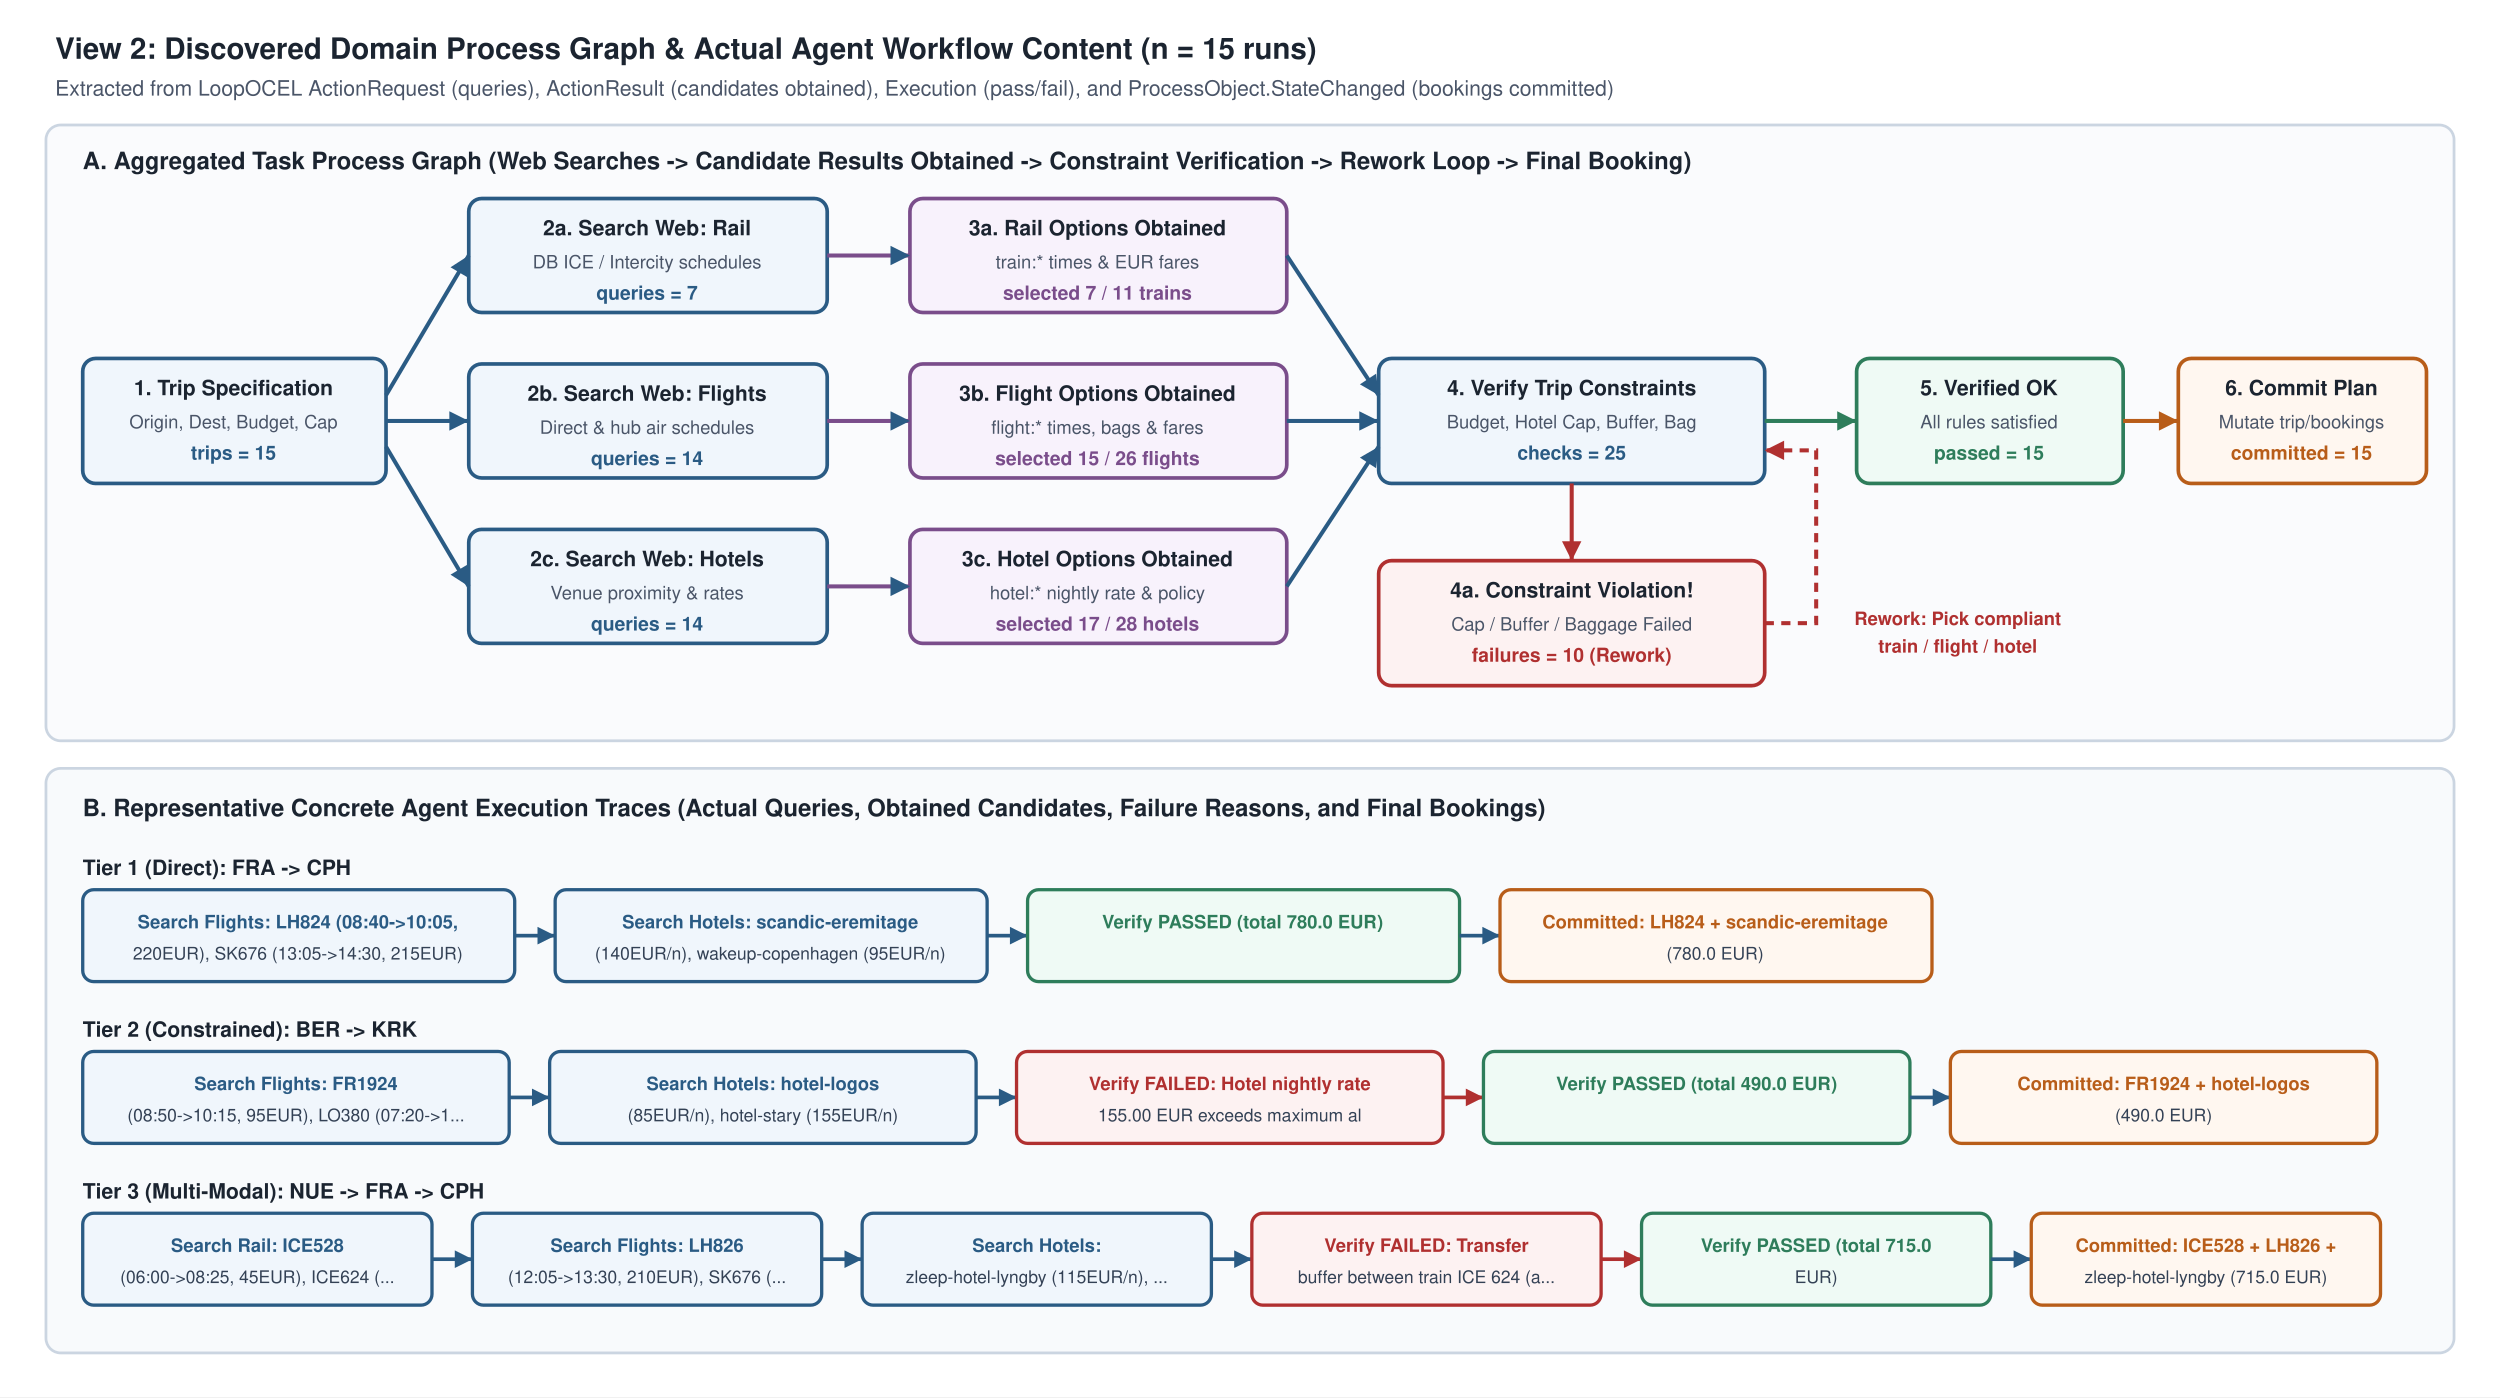
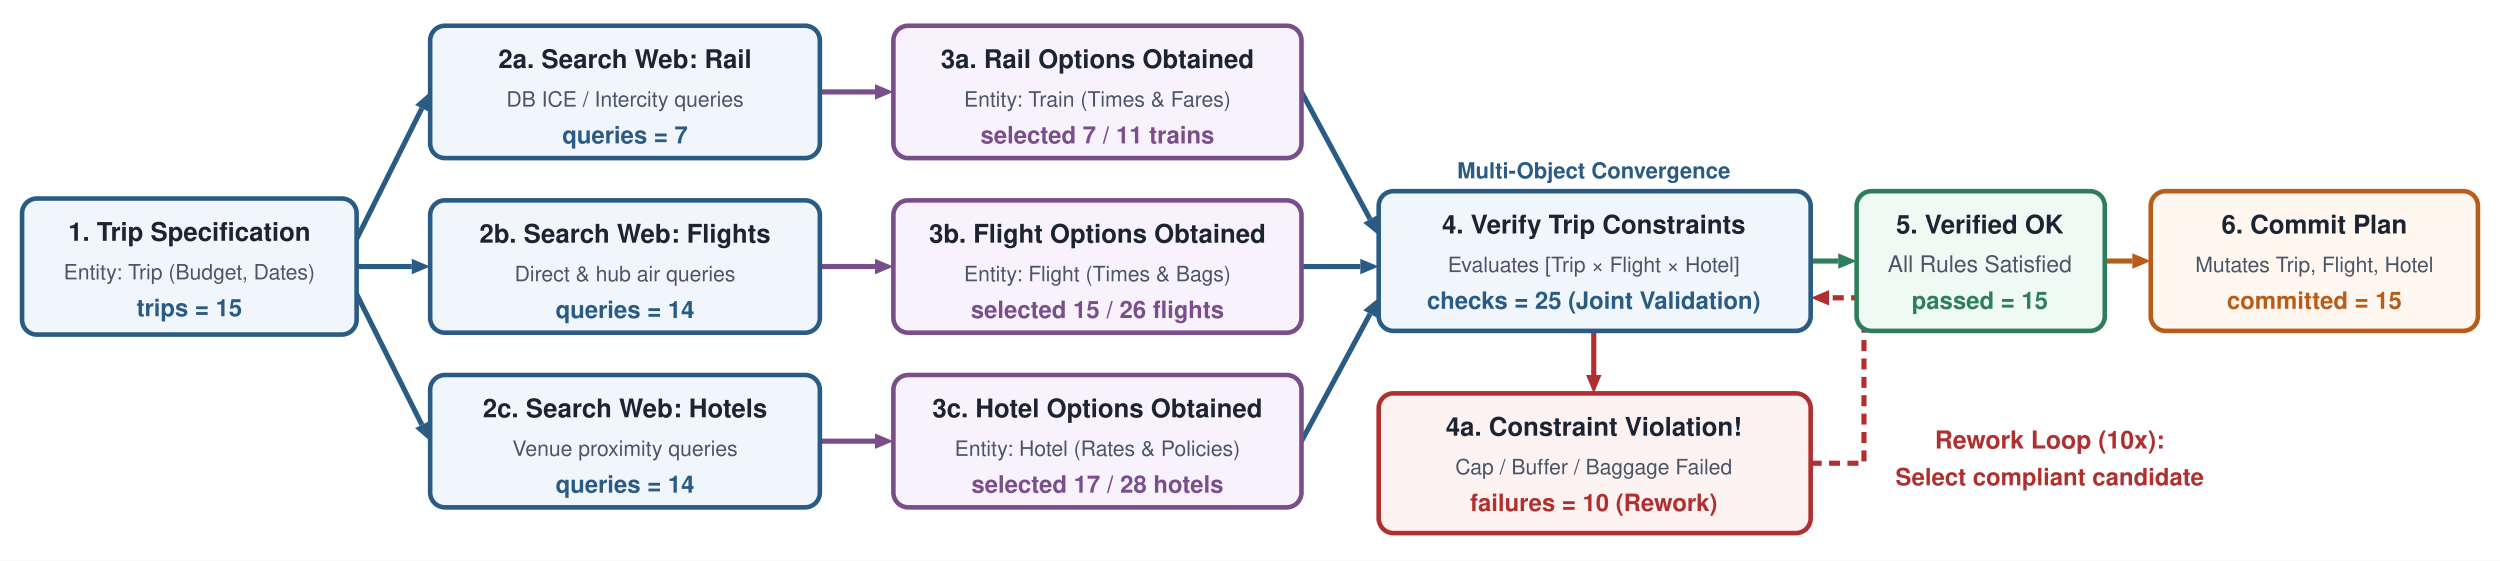
- <svg xmlns="http://www.w3.org/2000/svg" viewBox="0 0 1360 760" width="1360" height="760">
-   <defs>
-     <marker id="arr-blue" viewBox="0 0 10 10" refX="8" refY="5" markerWidth="6" markerHeight="6" orient="auto-start-reverse">
-       <path d="M 0 1 L 8 5 L 0 9 z" fill="#2A5B84" />
-     </marker>
-     <marker id="arr-green" viewBox="0 0 10 10" refX="8" refY="5" markerWidth="6" markerHeight="6" orient="auto-start-reverse">
-       <path d="M 0 1 L 8 5 L 0 9 z" fill="#2E7D5B" />
-     </marker>
-     <marker id="arr-red" viewBox="0 0 10 10" refX="8" refY="5" markerWidth="6" markerHeight="6" orient="auto-start-reverse">
-       <path d="M 0 1 L 8 5 L 0 9 z" fill="#B03030" />
-     </marker>
-     <marker id="arr-orange" viewBox="0 0 10 10" refX="8" refY="5" markerWidth="6" markerHeight="6" orient="auto-start-reverse">
-       <path d="M 0 1 L 8 5 L 0 9 z" fill="#B85D19" />
-     </marker>
-   </defs>
-   <rect x="0" y="0" width="1360" height="760" fill="#FFFFFF" />
-   <text x="30" y="32" font-family="Helvetica, Arial, sans-serif" font-size="16" font-weight="bold" fill="#1B2430">View 2: Discovered Domain Process Graph &amp; Actual Agent Workflow Content (n = 15 runs)</text>
-   <text x="30" y="52" font-family="Helvetica, Arial, sans-serif" font-size="11.5" fill="#4A5568">Extracted from LoopOCEL ActionRequest (queries), ActionResult (candidates obtained), Execution (pass/fail), and ProcessObject.StateChanged (bookings committed)</text>
-   <rect x="25" y="68" width="1310" height="335" rx="8" ry="8" fill="#FAFBFD" stroke="#CBD5E1" stroke-width="1.5" />
-   <text x="45" y="92" font-family="Helvetica, Arial, sans-serif" font-size="13" font-weight="bold" fill="#1B2430">A. Aggregated Task Process Graph (Web Searches -&gt; Candidate Results Obtained -&gt; Constraint Verification -&gt; Rework Loop -&gt; Final Booking)</text>
-   <rect x="45" y="195" width="165" height="68" rx="7" ry="7" fill="#F0F6FC" stroke="#2A5B84" stroke-width="2" />
-   <text x="127" y="215" text-anchor="middle" font-family="Helvetica, Arial, sans-serif" font-size="11.5" font-weight="bold" fill="#1B2430">1. Trip Specification</text>
-   <text x="127" y="233" text-anchor="middle" font-family="Helvetica, Arial, sans-serif" font-size="10" fill="#4A5568">Origin, Dest, Budget, Cap</text>
-   <text x="127" y="250" text-anchor="middle" font-family="Helvetica, Arial, sans-serif" font-size="10.5" font-weight="bold" fill="#2A5B84">trips = 15</text>
-   <rect x="255" y="108" width="195" height="62" rx="7" ry="7" fill="#F0F6FC" stroke="#2A5B84" stroke-width="2" />
-   <text x="352" y="128" text-anchor="middle" font-family="Helvetica, Arial, sans-serif" font-size="11.5" font-weight="bold" fill="#1B2430">2a. Search Web: Rail</text>
-   <text x="352" y="146" text-anchor="middle" font-family="Helvetica, Arial, sans-serif" font-size="10" fill="#4A5568">DB ICE / Intercity schedules</text>
-   <text x="352" y="163" text-anchor="middle" font-family="Helvetica, Arial, sans-serif" font-size="10.5" font-weight="bold" fill="#2A5B84">queries = 7</text>
-   <rect x="255" y="198" width="195" height="62" rx="7" ry="7" fill="#F0F6FC" stroke="#2A5B84" stroke-width="2" />
-   <text x="352" y="218" text-anchor="middle" font-family="Helvetica, Arial, sans-serif" font-size="11.5" font-weight="bold" fill="#1B2430">2b. Search Web: Flights</text>
-   <text x="352" y="236" text-anchor="middle" font-family="Helvetica, Arial, sans-serif" font-size="10" fill="#4A5568">Direct &amp; hub air schedules</text>
-   <text x="352" y="253" text-anchor="middle" font-family="Helvetica, Arial, sans-serif" font-size="10.5" font-weight="bold" fill="#2A5B84">queries = 14</text>
-   <rect x="255" y="288" width="195" height="62" rx="7" ry="7" fill="#F0F6FC" stroke="#2A5B84" stroke-width="2" />
-   <text x="352" y="308" text-anchor="middle" font-family="Helvetica, Arial, sans-serif" font-size="11.5" font-weight="bold" fill="#1B2430">2c. Search Web: Hotels</text>
-   <text x="352" y="326" text-anchor="middle" font-family="Helvetica, Arial, sans-serif" font-size="10" fill="#4A5568">Venue proximity &amp; rates</text>
-   <text x="352" y="343" text-anchor="middle" font-family="Helvetica, Arial, sans-serif" font-size="10.5" font-weight="bold" fill="#2A5B84">queries = 14</text>
-   <rect x="495" y="108" width="205" height="62" rx="7" ry="7" fill="#F8F2FC" stroke="#7A4D8B" stroke-width="2" />
-   <text x="597" y="128" text-anchor="middle" font-family="Helvetica, Arial, sans-serif" font-size="11.5" font-weight="bold" fill="#1B2430">3a. Rail Options Obtained</text>
-   <text x="597" y="146" text-anchor="middle" font-family="Helvetica, Arial, sans-serif" font-size="10" fill="#4A5568">train:* times &amp; EUR fares</text>
-   <text x="597" y="163" text-anchor="middle" font-family="Helvetica, Arial, sans-serif" font-size="10.5" font-weight="bold" fill="#7A4D8B">selected 7 / 11 trains</text>
-   <rect x="495" y="198" width="205" height="62" rx="7" ry="7" fill="#F8F2FC" stroke="#7A4D8B" stroke-width="2" />
-   <text x="597" y="218" text-anchor="middle" font-family="Helvetica, Arial, sans-serif" font-size="11.5" font-weight="bold" fill="#1B2430">3b. Flight Options Obtained</text>
-   <text x="597" y="236" text-anchor="middle" font-family="Helvetica, Arial, sans-serif" font-size="10" fill="#4A5568">flight:* times, bags &amp; fares</text>
-   <text x="597" y="253" text-anchor="middle" font-family="Helvetica, Arial, sans-serif" font-size="10.5" font-weight="bold" fill="#7A4D8B">selected 15 / 26 flights</text>
-   <rect x="495" y="288" width="205" height="62" rx="7" ry="7" fill="#F8F2FC" stroke="#7A4D8B" stroke-width="2" />
-   <text x="597" y="308" text-anchor="middle" font-family="Helvetica, Arial, sans-serif" font-size="11.5" font-weight="bold" fill="#1B2430">3c. Hotel Options Obtained</text>
-   <text x="597" y="326" text-anchor="middle" font-family="Helvetica, Arial, sans-serif" font-size="10" fill="#4A5568">hotel:* nightly rate &amp; policy</text>
-   <text x="597" y="343" text-anchor="middle" font-family="Helvetica, Arial, sans-serif" font-size="10.5" font-weight="bold" fill="#7A4D8B">selected 17 / 28 hotels</text>
-   <rect x="750" y="195" width="210" height="68" rx="7" ry="7" fill="#F0F6FC" stroke="#2A5B84" stroke-width="2" />
-   <text x="855" y="215" text-anchor="middle" font-family="Helvetica, Arial, sans-serif" font-size="11.5" font-weight="bold" fill="#1B2430">4. Verify Trip Constraints</text>
-   <text x="855" y="233" text-anchor="middle" font-family="Helvetica, Arial, sans-serif" font-size="10" fill="#4A5568">Budget, Hotel Cap, Buffer, Bag</text>
-   <text x="855" y="250" text-anchor="middle" font-family="Helvetica, Arial, sans-serif" font-size="10.5" font-weight="bold" fill="#2A5B84">checks = 25</text>
-   <rect x="750" y="305" width="210" height="68" rx="7" ry="7" fill="#FDF2F2" stroke="#B03030" stroke-width="2" />
-   <text x="855" y="325" text-anchor="middle" font-family="Helvetica, Arial, sans-serif" font-size="11.5" font-weight="bold" fill="#1B2430">4a. Constraint Violation!</text>
-   <text x="855" y="343" text-anchor="middle" font-family="Helvetica, Arial, sans-serif" font-size="10" fill="#4A5568">Cap / Buffer / Baggage Failed</text>
-   <text x="855" y="360" text-anchor="middle" font-family="Helvetica, Arial, sans-serif" font-size="10.5" font-weight="bold" fill="#B03030">failures = 10 (Rework)</text>
-   <rect x="1010" y="195" width="145" height="68" rx="7" ry="7" fill="#EFFAF5" stroke="#2E7D5B" stroke-width="2" />
-   <text x="1082" y="215" text-anchor="middle" font-family="Helvetica, Arial, sans-serif" font-size="11.5" font-weight="bold" fill="#1B2430">5. Verified OK</text>
-   <text x="1082" y="233" text-anchor="middle" font-family="Helvetica, Arial, sans-serif" font-size="10" fill="#4A5568">All rules satisfied</text>
-   <text x="1082" y="250" text-anchor="middle" font-family="Helvetica, Arial, sans-serif" font-size="10.5" font-weight="bold" fill="#2E7D5B">passed = 15</text>
-   <rect x="1185" y="195" width="135" height="68" rx="7" ry="7" fill="#FFF7F0" stroke="#B85D19" stroke-width="2" />
-   <text x="1252" y="215" text-anchor="middle" font-family="Helvetica, Arial, sans-serif" font-size="11.5" font-weight="bold" fill="#1B2430">6. Commit Plan</text>
-   <text x="1252" y="233" text-anchor="middle" font-family="Helvetica, Arial, sans-serif" font-size="10" fill="#4A5568">Mutate trip/bookings</text>
-   <text x="1252" y="250" text-anchor="middle" font-family="Helvetica, Arial, sans-serif" font-size="10.5" font-weight="bold" fill="#B85D19">committed = 15</text>
-   <line x1="210" y1="215" x2="255" y2="139" stroke="#2A5B84" stroke-width="2.2" marker-end="url(#arr-blue)" />
-   <line x1="210" y1="229" x2="255" y2="229" stroke="#2A5B84" stroke-width="2.2" marker-end="url(#arr-blue)" />
-   <line x1="210" y1="243" x2="255" y2="319" stroke="#2A5B84" stroke-width="2.2" marker-end="url(#arr-blue)" />
-   <line x1="450" y1="139" x2="495" y2="139" stroke="#7A4D8B" stroke-width="2.2" marker-end="url(#arr-blue)" />
-   <line x1="450" y1="229" x2="495" y2="229" stroke="#7A4D8B" stroke-width="2.2" marker-end="url(#arr-blue)" />
-   <line x1="450" y1="319" x2="495" y2="319" stroke="#7A4D8B" stroke-width="2.2" marker-end="url(#arr-blue)" />
-   <line x1="700" y1="139" x2="750" y2="215" stroke="#2A5B84" stroke-width="2.2" marker-end="url(#arr-blue)" />
-   <line x1="700" y1="229" x2="750" y2="229" stroke="#2A5B84" stroke-width="2.2" marker-end="url(#arr-blue)" />
-   <line x1="700" y1="319" x2="750" y2="243" stroke="#2A5B84" stroke-width="2.2" marker-end="url(#arr-blue)" />
-   <line x1="855" y1="263" x2="855" y2="305" stroke="#B03030" stroke-width="2.2" marker-end="url(#arr-red)" />
-   <line x1="960" y1="229" x2="1010" y2="229" stroke="#2E7D5B" stroke-width="2.2" marker-end="url(#arr-green)" />
-   <line x1="1155" y1="229" x2="1185" y2="229" stroke="#B85D19" stroke-width="2.2" marker-end="url(#arr-orange)" />
-   <path d="M 960 339 L 988 339 L 988 245 L 960 245" fill="none" stroke="#B03030" stroke-width="2.2" stroke-dasharray="5,4" marker-end="url(#arr-red)" />
-   <text x="1065" y="340" text-anchor="middle" font-family="Helvetica, Arial, sans-serif" font-size="10" font-weight="bold" fill="#B03030">Rework: Pick compliant</text>
-   <text x="1065" y="355" text-anchor="middle" font-family="Helvetica, Arial, sans-serif" font-size="10" font-weight="bold" fill="#B03030">train / flight / hotel</text>
-   <rect x="25" y="418" width="1310" height="318" rx="8" ry="8" fill="#F8FAFC" stroke="#CBD5E1" stroke-width="1.5" />
-   <text x="45" y="444" font-family="Helvetica, Arial, sans-serif" font-size="13" font-weight="bold" fill="#1B2430">B. Representative Concrete Agent Execution Traces (Actual Queries, Obtained Candidates, Failure Reasons, and Final Bookings)</text>
-   <text x="45" y="476" font-family="Helvetica, Arial, sans-serif" font-size="11.5" font-weight="bold" fill="#1B2430">Tier 1 (Direct): FRA -&gt; CPH</text>
-   <rect x="45" y="484" width="235" height="50" rx="6" ry="6" fill="#F0F6FC" stroke="#2A5B84" stroke-width="1.8" />
-   <text x="162" y="505" text-anchor="middle" font-family="Helvetica, Arial, sans-serif" font-size="10" font-weight="bold" fill="#2A5B84">Search Flights: LH824 (08:40-&gt;10:05,</text>
-   <text x="162" y="522" text-anchor="middle" font-family="Helvetica, Arial, sans-serif" font-size="9.5" fill="#334155">220EUR), SK676 (13:05-&gt;14:30, 215EUR)</text>
-   <line x1="280" y1="509" x2="302" y2="509" stroke="#2A5B84" stroke-width="2" marker-end="url(#arr-blue)" />
-   <rect x="302" y="484" width="235" height="50" rx="6" ry="6" fill="#F0F6FC" stroke="#2A5B84" stroke-width="1.8" />
-   <text x="419" y="505" text-anchor="middle" font-family="Helvetica, Arial, sans-serif" font-size="10" font-weight="bold" fill="#2A5B84">Search Hotels: scandic-eremitage</text>
-   <text x="419" y="522" text-anchor="middle" font-family="Helvetica, Arial, sans-serif" font-size="9.5" fill="#334155">(140EUR/n), wakeup-copenhagen (95EUR/n)</text>
-   <line x1="537" y1="509" x2="559" y2="509" stroke="#2A5B84" stroke-width="2" marker-end="url(#arr-blue)" />
-   <rect x="559" y="484" width="235" height="50" rx="6" ry="6" fill="#EFFAF5" stroke="#2E7D5B" stroke-width="1.8" />
-   <text x="676" y="505" text-anchor="middle" font-family="Helvetica, Arial, sans-serif" font-size="10" font-weight="bold" fill="#2E7D5B">Verify PASSED (total 780.0 EUR)</text>
-   <line x1="794" y1="509" x2="816" y2="509" stroke="#2A5B84" stroke-width="2" marker-end="url(#arr-blue)" />
-   <rect x="816" y="484" width="235" height="50" rx="6" ry="6" fill="#FFF7F0" stroke="#B85D19" stroke-width="1.8" />
-   <text x="933" y="505" text-anchor="middle" font-family="Helvetica, Arial, sans-serif" font-size="10" font-weight="bold" fill="#B85D19">Committed: LH824 + scandic-eremitage</text>
-   <text x="933" y="522" text-anchor="middle" font-family="Helvetica, Arial, sans-serif" font-size="9.5" fill="#334155">(780.0 EUR)</text>
-   <text x="45" y="564" font-family="Helvetica, Arial, sans-serif" font-size="11.5" font-weight="bold" fill="#1B2430">Tier 2 (Constrained): BER -&gt; KRK</text>
-   <rect x="45" y="572" width="232" height="50" rx="6" ry="6" fill="#F0F6FC" stroke="#2A5B84" stroke-width="1.8" />
-   <text x="161" y="593" text-anchor="middle" font-family="Helvetica, Arial, sans-serif" font-size="10" font-weight="bold" fill="#2A5B84">Search Flights: FR1924</text>
-   <text x="161" y="610" text-anchor="middle" font-family="Helvetica, Arial, sans-serif" font-size="9.5" fill="#334155">(08:50-&gt;10:15, 95EUR), LO380 (07:20-&gt;1...</text>
-   <line x1="277" y1="597" x2="299" y2="597" stroke="#2A5B84" stroke-width="2" marker-end="url(#arr-blue)" />
-   <rect x="299" y="572" width="232" height="50" rx="6" ry="6" fill="#F0F6FC" stroke="#2A5B84" stroke-width="1.8" />
-   <text x="415" y="593" text-anchor="middle" font-family="Helvetica, Arial, sans-serif" font-size="10" font-weight="bold" fill="#2A5B84">Search Hotels: hotel-logos</text>
-   <text x="415" y="610" text-anchor="middle" font-family="Helvetica, Arial, sans-serif" font-size="9.5" fill="#334155">(85EUR/n), hotel-stary (155EUR/n)</text>
-   <line x1="531" y1="597" x2="553" y2="597" stroke="#2A5B84" stroke-width="2" marker-end="url(#arr-blue)" />
-   <rect x="553" y="572" width="232" height="50" rx="6" ry="6" fill="#FDF2F2" stroke="#B03030" stroke-width="1.8" />
-   <text x="669" y="593" text-anchor="middle" font-family="Helvetica, Arial, sans-serif" font-size="10" font-weight="bold" fill="#B03030">Verify FAILED: Hotel nightly rate</text>
-   <text x="669" y="610" text-anchor="middle" font-family="Helvetica, Arial, sans-serif" font-size="9.5" fill="#334155">155.00 EUR exceeds maximum al</text>
-   <line x1="785" y1="597" x2="807" y2="597" stroke="#B03030" stroke-width="2" marker-end="url(#arr-red)" />
-   <rect x="807" y="572" width="232" height="50" rx="6" ry="6" fill="#EFFAF5" stroke="#2E7D5B" stroke-width="1.8" />
-   <text x="923" y="593" text-anchor="middle" font-family="Helvetica, Arial, sans-serif" font-size="10" font-weight="bold" fill="#2E7D5B">Verify PASSED (total 490.0 EUR)</text>
-   <line x1="1039" y1="597" x2="1061" y2="597" stroke="#2A5B84" stroke-width="2" marker-end="url(#arr-blue)" />
-   <rect x="1061" y="572" width="232" height="50" rx="6" ry="6" fill="#FFF7F0" stroke="#B85D19" stroke-width="1.8" />
-   <text x="1177" y="593" text-anchor="middle" font-family="Helvetica, Arial, sans-serif" font-size="10" font-weight="bold" fill="#B85D19">Committed: FR1924 + hotel-logos</text>
-   <text x="1177" y="610" text-anchor="middle" font-family="Helvetica, Arial, sans-serif" font-size="9.5" fill="#334155">(490.0 EUR)</text>
-   <text x="45" y="652" font-family="Helvetica, Arial, sans-serif" font-size="11.5" font-weight="bold" fill="#1B2430">Tier 3 (Multi-Modal): NUE -&gt; FRA -&gt; CPH</text>
-   <rect x="45" y="660" width="190" height="50" rx="6" ry="6" fill="#F0F6FC" stroke="#2A5B84" stroke-width="1.8" />
-   <text x="140" y="681" text-anchor="middle" font-family="Helvetica, Arial, sans-serif" font-size="10" font-weight="bold" fill="#2A5B84">Search Rail: ICE528</text>
-   <text x="140" y="698" text-anchor="middle" font-family="Helvetica, Arial, sans-serif" font-size="9.5" fill="#334155">(06:00-&gt;08:25, 45EUR), ICE624 (...</text>
-   <line x1="235" y1="685" x2="257" y2="685" stroke="#2A5B84" stroke-width="2" marker-end="url(#arr-blue)" />
-   <rect x="257" y="660" width="190" height="50" rx="6" ry="6" fill="#F0F6FC" stroke="#2A5B84" stroke-width="1.8" />
-   <text x="352" y="681" text-anchor="middle" font-family="Helvetica, Arial, sans-serif" font-size="10" font-weight="bold" fill="#2A5B84">Search Flights: LH826</text>
-   <text x="352" y="698" text-anchor="middle" font-family="Helvetica, Arial, sans-serif" font-size="9.5" fill="#334155">(12:05-&gt;13:30, 210EUR), SK676 (...</text>
-   <line x1="447" y1="685" x2="469" y2="685" stroke="#2A5B84" stroke-width="2" marker-end="url(#arr-blue)" />
-   <rect x="469" y="660" width="190" height="50" rx="6" ry="6" fill="#F0F6FC" stroke="#2A5B84" stroke-width="1.8" />
-   <text x="564" y="681" text-anchor="middle" font-family="Helvetica, Arial, sans-serif" font-size="10" font-weight="bold" fill="#2A5B84">Search Hotels:</text>
-   <text x="564" y="698" text-anchor="middle" font-family="Helvetica, Arial, sans-serif" font-size="9.5" fill="#334155">zleep-hotel-lyngby (115EUR/n), ...</text>
-   <line x1="659" y1="685" x2="681" y2="685" stroke="#2A5B84" stroke-width="2" marker-end="url(#arr-blue)" />
-   <rect x="681" y="660" width="190" height="50" rx="6" ry="6" fill="#FDF2F2" stroke="#B03030" stroke-width="1.8" />
-   <text x="776" y="681" text-anchor="middle" font-family="Helvetica, Arial, sans-serif" font-size="10" font-weight="bold" fill="#B03030">Verify FAILED: Transfer</text>
-   <text x="776" y="698" text-anchor="middle" font-family="Helvetica, Arial, sans-serif" font-size="9.5" fill="#334155">buffer between train ICE 624 (a...</text>
-   <line x1="871" y1="685" x2="893" y2="685" stroke="#B03030" stroke-width="2" marker-end="url(#arr-red)" />
-   <rect x="893" y="660" width="190" height="50" rx="6" ry="6" fill="#EFFAF5" stroke="#2E7D5B" stroke-width="1.8" />
-   <text x="988" y="681" text-anchor="middle" font-family="Helvetica, Arial, sans-serif" font-size="10" font-weight="bold" fill="#2E7D5B">Verify PASSED (total 715.0</text>
-   <text x="988" y="698" text-anchor="middle" font-family="Helvetica, Arial, sans-serif" font-size="9.5" fill="#334155">EUR)</text>
-   <line x1="1083" y1="685" x2="1105" y2="685" stroke="#2A5B84" stroke-width="2" marker-end="url(#arr-blue)" />
-   <rect x="1105" y="660" width="190" height="50" rx="6" ry="6" fill="#FFF7F0" stroke="#B85D19" stroke-width="1.8" />
-   <text x="1200" y="681" text-anchor="middle" font-family="Helvetica, Arial, sans-serif" font-size="10" font-weight="bold" fill="#B85D19">Committed: ICE528 + LH826 +</text>
-   <text x="1200" y="698" text-anchor="middle" font-family="Helvetica, Arial, sans-serif" font-size="9.5" fill="#334155">zleep-hotel-lyngby (715.0 EUR)</text>
+ <svg xmlns="http://www.w3.org/2000/svg" viewBox="0 0 1360 305" width="1360" height="305">
+   <rect x="0" y="0" width="1360" height="305" fill="#FFFFFF" />
+   <line x1="194.0" y1="130.0" x2="229.5" y2="58.9" stroke="#2A5B84" stroke-width="2.8" />
+   <polygon points="234.0,50.0 233.3,60.8 225.8,57.1" fill="#2A5B84" />
+   <line x1="194.0" y1="145.0" x2="224.0" y2="145.0" stroke="#2A5B84" stroke-width="2.8" />
+   <polygon points="234.0,145.0 224.0,149.2 224.0,140.8" fill="#2A5B84" />
+   <line x1="194.0" y1="160.0" x2="229.5" y2="231.1" stroke="#2A5B84" stroke-width="2.8" />
+   <polygon points="234.0,240.0 225.8,232.9 233.3,229.2" fill="#2A5B84" />
+   <line x1="446.0" y1="50.0" x2="476.0" y2="50.0" stroke="#7A4D8B" stroke-width="2.8" />
+   <polygon points="486.0,50.0 476.0,54.2 476.0,45.8" fill="#7A4D8B" />
+   <line x1="446.0" y1="145.0" x2="476.0" y2="145.0" stroke="#7A4D8B" stroke-width="2.8" />
+   <polygon points="486.0,145.0 476.0,149.2 476.0,140.8" fill="#7A4D8B" />
+   <line x1="446.0" y1="240.0" x2="476.0" y2="240.0" stroke="#7A4D8B" stroke-width="2.8" />
+   <polygon points="486.0,240.0 476.0,244.2 476.0,235.8" fill="#7A4D8B" />
+   <line x1="708.0" y1="50.0" x2="745.3" y2="119.2" stroke="#2A5B84" stroke-width="2.8" />
+   <polygon points="750.0,128.0 741.6,121.2 749.0,117.2" fill="#2A5B84" />
+   <line x1="708.0" y1="145.0" x2="740.0" y2="145.0" stroke="#2A5B84" stroke-width="2.8" />
+   <polygon points="750.0,145.0 740.0,149.2 740.0,140.8" fill="#2A5B84" />
+   <line x1="708.0" y1="240.0" x2="745.3" y2="170.8" stroke="#2A5B84" stroke-width="2.8" />
+   <polygon points="750.0,162.0 749.0,172.8 741.6,168.8" fill="#2A5B84" />
+   <line x1="867.0" y1="180.0" x2="867.0" y2="204.0" stroke="#B03030" stroke-width="2.8" />
+   <polygon points="867.0,214.0 862.8,204.0 871.2,204.0" fill="#B03030" />
+   <line x1="985.0" y1="142.0" x2="1000.0" y2="142.0" stroke="#2E7D5B" stroke-width="2.8" />
+   <polygon points="1010.0,142.0 1000.0,146.2 1000.0,137.8" fill="#2E7D5B" />
+   <line x1="1145.0" y1="142.0" x2="1160.0" y2="142.0" stroke="#B85D19" stroke-width="2.8" />
+   <polygon points="1170.0,142.0 1160.0,146.2 1160.0,137.8" fill="#B85D19" />
+   <text x="867" y="97" text-anchor="middle" font-family="Helvetica, Arial, sans-serif" font-size="12" font-weight="bold" fill="#2A5B84">Multi-Object Convergence</text>
+   <path d="M 985.0 252.0 L 1014.0 252.0 L 1014.0 162.0 L 995.0 162.0" fill="none" stroke="#B03030" stroke-width="2.8" stroke-linejoin="round" stroke-dasharray="6,4" />
+   <polygon points="985.0,162.0 995.0,157.8 995.0,166.2" fill="#B03030" />
+   <text x="1115" y="244" text-anchor="middle" font-family="Helvetica, Arial, sans-serif" font-size="13.5" font-weight="bold" fill="#B03030">Rework Loop (10x):</text>
+   <text x="1115" y="264" text-anchor="middle" font-family="Helvetica, Arial, sans-serif" font-size="13" font-weight="bold" fill="#B03030">Select compliant candidate</text>
+   <rect x="12" y="108" width="182" height="74" rx="8" ry="8" fill="#F0F6FC" stroke="#2A5B84" stroke-width="2.5" />
+   <text x="103" y="131" text-anchor="middle" font-family="Helvetica, Arial, sans-serif" font-size="14" font-weight="bold" fill="#1B2430">1. Trip Specification</text>
+   <text x="103" y="152" text-anchor="middle" font-family="Helvetica, Arial, sans-serif" font-size="11.5" fill="#4A5568">Entity: Trip (Budget, Dates)</text>
+   <text x="103" y="172" text-anchor="middle" font-family="Helvetica, Arial, sans-serif" font-size="13" font-weight="bold" fill="#2A5B84">trips = 15</text>
+   <rect x="234" y="14" width="212" height="72" rx="8" ry="8" fill="#F0F6FC" stroke="#2A5B84" stroke-width="2.5" />
+   <text x="340" y="37" text-anchor="middle" font-family="Helvetica, Arial, sans-serif" font-size="14" font-weight="bold" fill="#1B2430">2a. Search Web: Rail</text>
+   <text x="340" y="58" text-anchor="middle" font-family="Helvetica, Arial, sans-serif" font-size="11.5" fill="#4A5568">DB ICE / Intercity queries</text>
+   <text x="340" y="78" text-anchor="middle" font-family="Helvetica, Arial, sans-serif" font-size="13" font-weight="bold" fill="#2A5B84">queries = 7</text>
+   <rect x="234" y="109" width="212" height="72" rx="8" ry="8" fill="#F0F6FC" stroke="#2A5B84" stroke-width="2.5" />
+   <text x="340" y="132" text-anchor="middle" font-family="Helvetica, Arial, sans-serif" font-size="14" font-weight="bold" fill="#1B2430">2b. Search Web: Flights</text>
+   <text x="340" y="153" text-anchor="middle" font-family="Helvetica, Arial, sans-serif" font-size="11.5" fill="#4A5568">Direct &amp; hub air queries</text>
+   <text x="340" y="173" text-anchor="middle" font-family="Helvetica, Arial, sans-serif" font-size="13" font-weight="bold" fill="#2A5B84">queries = 14</text>
+   <rect x="234" y="204" width="212" height="72" rx="8" ry="8" fill="#F0F6FC" stroke="#2A5B84" stroke-width="2.5" />
+   <text x="340" y="227" text-anchor="middle" font-family="Helvetica, Arial, sans-serif" font-size="14" font-weight="bold" fill="#1B2430">2c. Search Web: Hotels</text>
+   <text x="340" y="248" text-anchor="middle" font-family="Helvetica, Arial, sans-serif" font-size="11.5" fill="#4A5568">Venue proximity queries</text>
+   <text x="340" y="268" text-anchor="middle" font-family="Helvetica, Arial, sans-serif" font-size="13" font-weight="bold" fill="#2A5B84">queries = 14</text>
+   <rect x="486" y="14" width="222" height="72" rx="8" ry="8" fill="#F8F2FC" stroke="#7A4D8B" stroke-width="2.5" />
+   <text x="597" y="37" text-anchor="middle" font-family="Helvetica, Arial, sans-serif" font-size="14" font-weight="bold" fill="#1B2430">3a. Rail Options Obtained</text>
+   <text x="597" y="58" text-anchor="middle" font-family="Helvetica, Arial, sans-serif" font-size="11.5" fill="#4A5568">Entity: Train (Times &amp; Fares)</text>
+   <text x="597" y="78" text-anchor="middle" font-family="Helvetica, Arial, sans-serif" font-size="13" font-weight="bold" fill="#7A4D8B">selected 7 / 11 trains</text>
+   <rect x="486" y="109" width="222" height="72" rx="8" ry="8" fill="#F8F2FC" stroke="#7A4D8B" stroke-width="2.5" />
+   <text x="597" y="132" text-anchor="middle" font-family="Helvetica, Arial, sans-serif" font-size="14" font-weight="bold" fill="#1B2430">3b. Flight Options Obtained</text>
+   <text x="597" y="153" text-anchor="middle" font-family="Helvetica, Arial, sans-serif" font-size="11.5" fill="#4A5568">Entity: Flight (Times &amp; Bags)</text>
+   <text x="597" y="173" text-anchor="middle" font-family="Helvetica, Arial, sans-serif" font-size="13" font-weight="bold" fill="#7A4D8B">selected 15 / 26 flights</text>
+   <rect x="486" y="204" width="222" height="72" rx="8" ry="8" fill="#F8F2FC" stroke="#7A4D8B" stroke-width="2.5" />
+   <text x="597" y="227" text-anchor="middle" font-family="Helvetica, Arial, sans-serif" font-size="14" font-weight="bold" fill="#1B2430">3c. Hotel Options Obtained</text>
+   <text x="597" y="248" text-anchor="middle" font-family="Helvetica, Arial, sans-serif" font-size="11.5" fill="#4A5568">Entity: Hotel (Rates &amp; Policies)</text>
+   <text x="597" y="268" text-anchor="middle" font-family="Helvetica, Arial, sans-serif" font-size="13" font-weight="bold" fill="#7A4D8B">selected 17 / 28 hotels</text>
+   <rect x="750" y="104" width="235" height="76" rx="8" ry="8" fill="#F0F6FC" stroke="#2A5B84" stroke-width="2.5" />
+   <text x="867" y="127" text-anchor="middle" font-family="Helvetica, Arial, sans-serif" font-size="14" font-weight="bold" fill="#1B2430">4. Verify Trip Constraints</text>
+   <text x="867" y="148" text-anchor="middle" font-family="Helvetica, Arial, sans-serif" font-size="11.5" fill="#4A5568">Evaluates [Trip × Flight × Hotel]</text>
+   <text x="867" y="168" text-anchor="middle" font-family="Helvetica, Arial, sans-serif" font-size="13" font-weight="bold" fill="#2A5B84">checks = 25 (Joint Validation)</text>
+   <rect x="750" y="214" width="235" height="76" rx="8" ry="8" fill="#FDF2F2" stroke="#B03030" stroke-width="2.5" />
+   <text x="867" y="237" text-anchor="middle" font-family="Helvetica, Arial, sans-serif" font-size="14" font-weight="bold" fill="#1B2430">4a. Constraint Violation!</text>
+   <text x="867" y="258" text-anchor="middle" font-family="Helvetica, Arial, sans-serif" font-size="11.5" fill="#4A5568">Cap / Buffer / Baggage Failed</text>
+   <text x="867" y="278" text-anchor="middle" font-family="Helvetica, Arial, sans-serif" font-size="13" font-weight="bold" fill="#B03030">failures = 10 (Rework)</text>
+   <rect x="1010" y="104" width="135" height="76" rx="8" ry="8" fill="#EFFAF5" stroke="#2E7D5B" stroke-width="2.5" />
+   <text x="1077" y="127" text-anchor="middle" font-family="Helvetica, Arial, sans-serif" font-size="14" font-weight="bold" fill="#1B2430">5. Verified OK</text>
+   <text x="1077" y="148" text-anchor="middle" font-family="Helvetica, Arial, sans-serif" font-size="12.5" fill="#4A5568">All Rules Satisfied</text>
+   <text x="1077" y="168" text-anchor="middle" font-family="Helvetica, Arial, sans-serif" font-size="13" font-weight="bold" fill="#2E7D5B">passed = 15</text>
+   <rect x="1170" y="104" width="178" height="76" rx="8" ry="8" fill="#FFF7F0" stroke="#B85D19" stroke-width="2.5" />
+   <text x="1259" y="127" text-anchor="middle" font-family="Helvetica, Arial, sans-serif" font-size="14" font-weight="bold" fill="#1B2430">6. Commit Plan</text>
+   <text x="1259" y="148" text-anchor="middle" font-family="Helvetica, Arial, sans-serif" font-size="11.5" fill="#4A5568">Mutates Trip, Flight, Hotel</text>
+   <text x="1259" y="168" text-anchor="middle" font-family="Helvetica, Arial, sans-serif" font-size="13" font-weight="bold" fill="#B85D19">committed = 15</text>
</svg>
